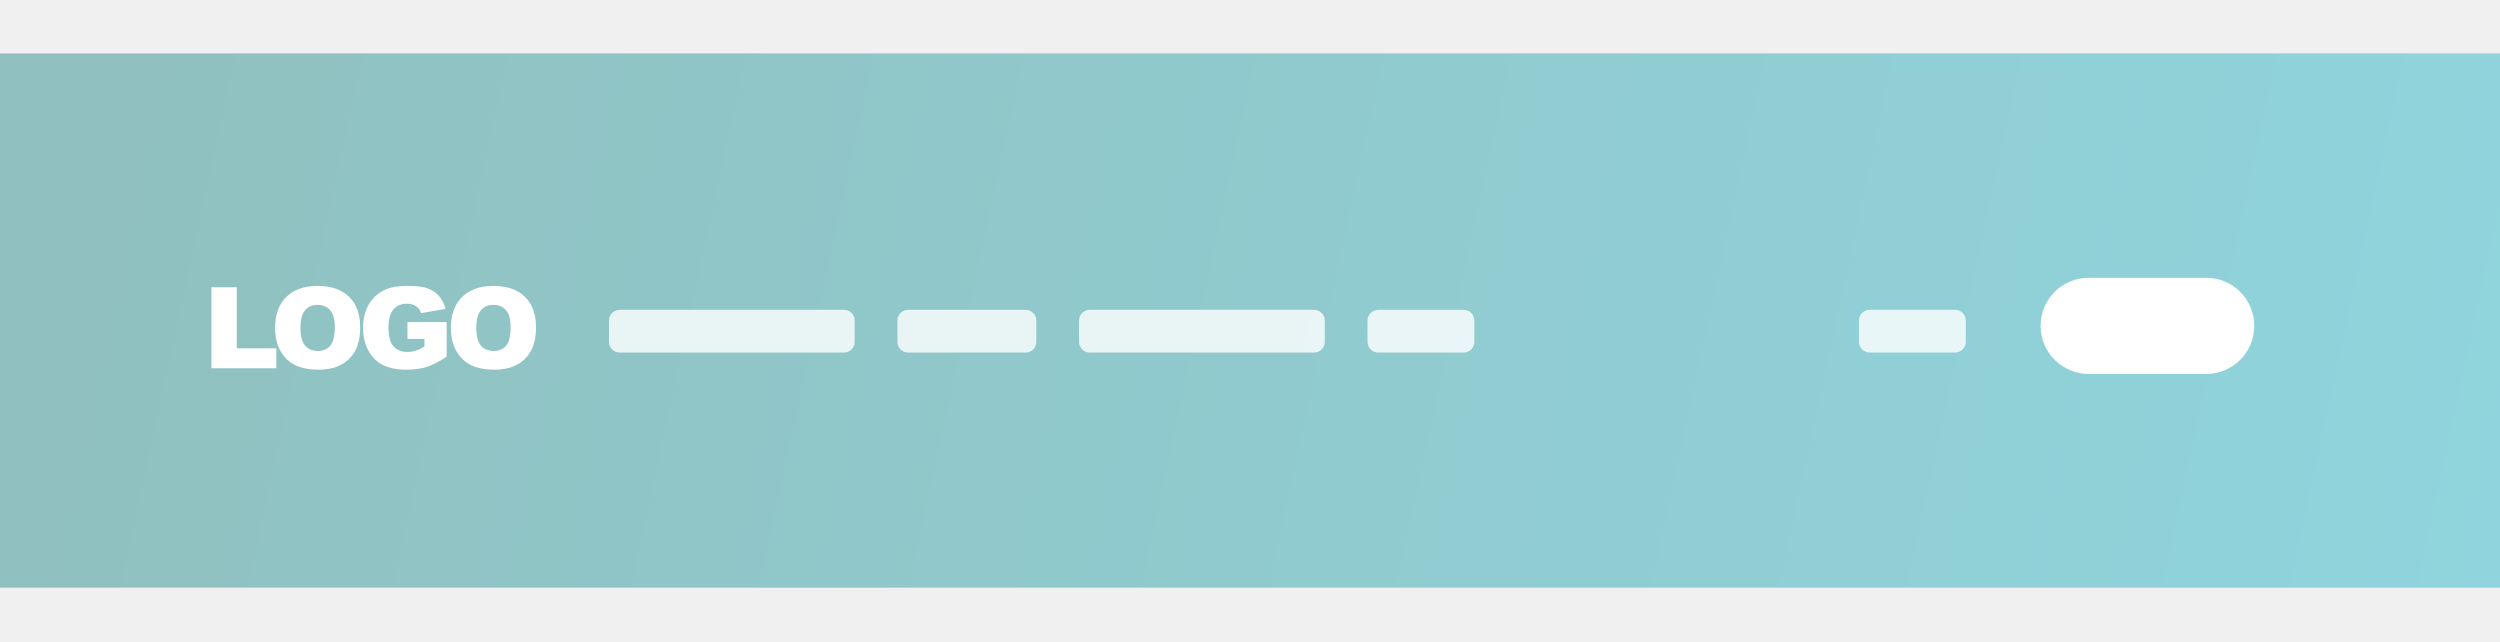
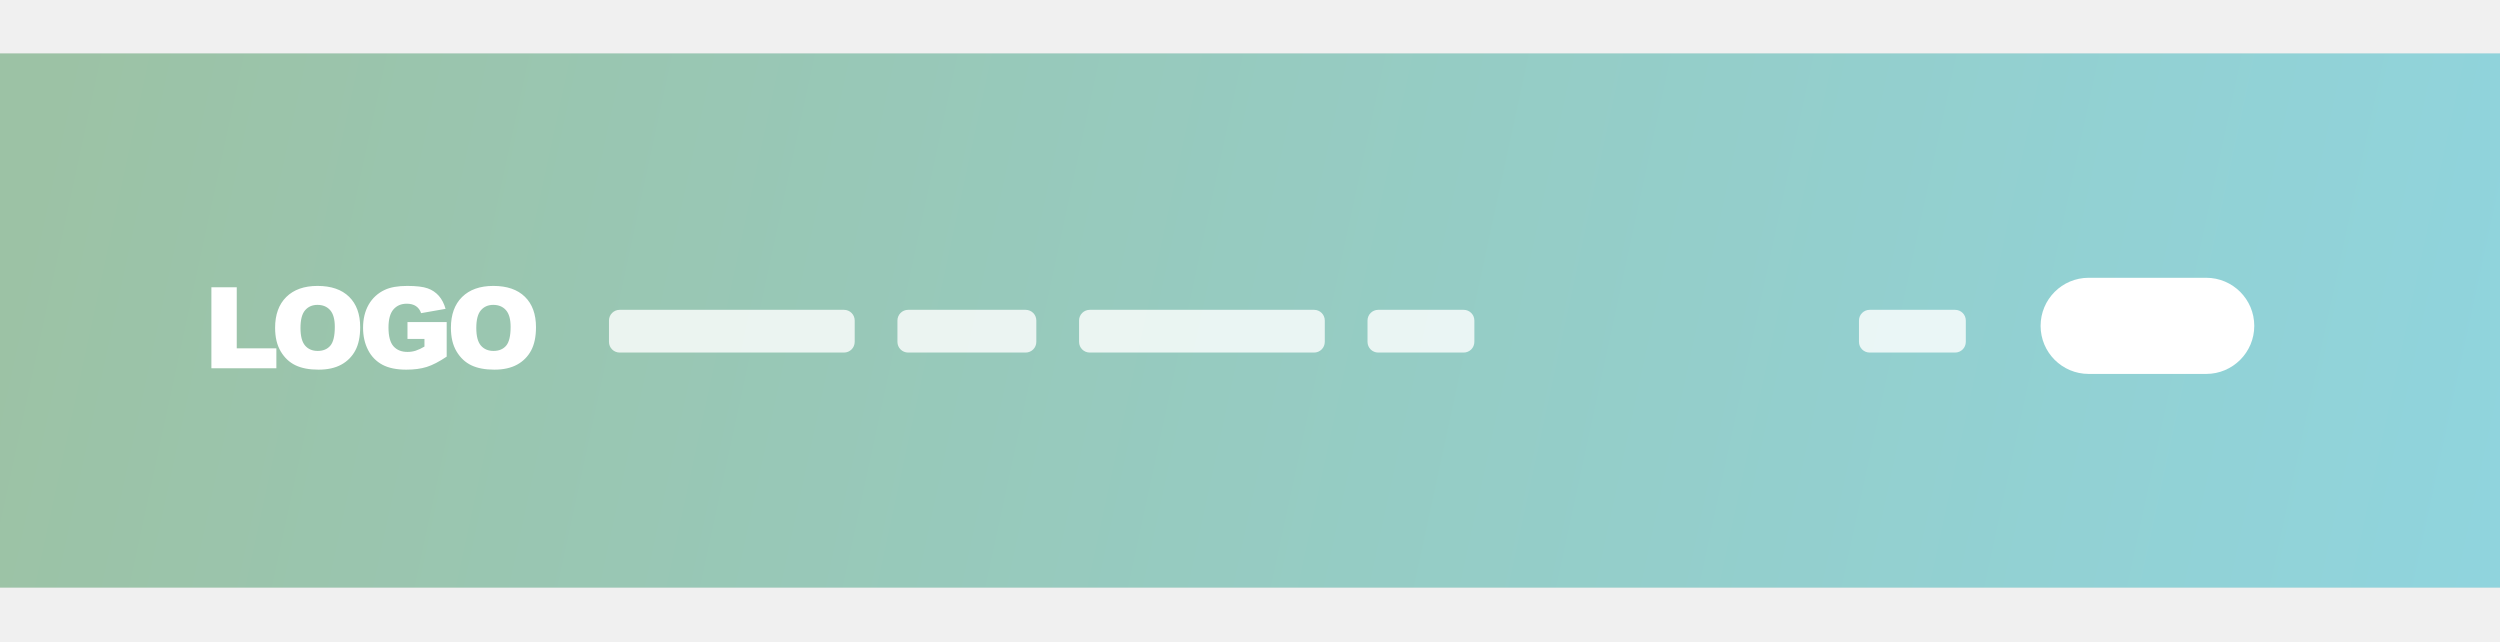
<svg xmlns="http://www.w3.org/2000/svg" xmlns:xlink="http://www.w3.org/1999/xlink" width="234" height="60" viewBox="0 0 234 60">
  <defs>
    <linearGradient id="linearGradient-1" x1="0%" x2="100%" y1="47.717%" y2="52.283%">
-       <stop offset="0%" stop-color="#00A09D" />
+       <stop offset="0%" stop-color="#28A745" />
      <stop offset="100%" stop-color="#00E2FF" />
    </linearGradient>
    <rect id="path-2" width="234" height="50" x="0" y="5" />
  </defs>
  <g fill="none" fill-rule="evenodd" class="footer_template_minimalist">
    <g class="rectangle">
      <use fill="#000" fill-opacity=".14" xlink:href="#path-2" />
      <use fill="url(#linearGradient-1)" fill-opacity=".3" xlink:href="#path-2" />
    </g>
    <g fill="#FFF" class="group_2" transform="translate(19 23)">
      <g class="group" opacity=".804" transform="translate(155 6)">
        <g class="link">
          <rect width="10" height="4" class="rectangle" rx="1" />
        </g>
      </g>
      <g class="group" opacity=".804" transform="translate(109 6)">
        <g class="link">
          <rect width="10" height="4" class="rectangle" rx="1" />
        </g>
      </g>
      <g class="group" opacity=".804" transform="translate(38 6)">
        <rect width="23" height="4" class="rectangle" rx="1" />
      </g>
      <g class="group" opacity=".804" transform="translate(65 6)">
        <g class="link">
          <rect width="13" height="4" class="rectangle" rx="1" />
        </g>
      </g>
      <g class="group" opacity=".804" transform="translate(82 6)">
        <rect width="23" height="4" class="rectangle" rx="1" />
      </g>
      <rect width="20" height="9" class="rectangle" rx="4.5" transform="translate(172 3)" />
      <g fill-rule="nonzero" class="group">
        <g class="logo_ver">
          <path d="M6.868 11.47V9.605H3.16V3.891H.786v7.58h6.082zm3.945.13c.852 0 1.565-.158 2.136-.473a3.21 3.21 0 0 0 1.31-1.324c.303-.567.454-1.293.454-2.179 0-1.22-.346-2.169-1.038-2.846-.692-.677-1.677-1.016-2.957-1.016-1.247 0-2.22.345-2.92 1.034-.699.69-1.048 1.653-1.048 2.89 0 .886.176 1.624.53 2.213.352.59.813 1.02 1.38 1.292.569.273 1.286.409 2.153.409zm-.079-1.753c-.496 0-.889-.167-1.177-.501-.288-.335-.432-.884-.432-1.65 0-.772.145-1.325.435-1.66.29-.333.674-.5 1.153-.5.5 0 .896.164 1.188.493.291.33.437.85.437 1.564 0 .848-.14 1.436-.42 1.763-.279.327-.674.491-1.184.491zm8.291 1.753c.741 0 1.381-.085 1.921-.256.54-.17 1.162-.492 1.864-.964V7.148h-3.67v1.577h1.589v.714a4.133 4.133 0 0 1-.828.388 2.52 2.52 0 0 1-.76.113c-.56 0-.996-.176-1.309-.527-.312-.352-.469-.938-.469-1.758 0-.772.155-1.336.464-1.693.31-.357.724-.535 1.245-.535.35 0 .637.076.863.227.225.152.385.37.48.657l2.29-.403c-.14-.49-.348-.894-.626-1.213a2.475 2.475 0 0 0-1.049-.705c-.42-.152-1.056-.228-1.905-.228-.881 0-1.582.122-2.103.367a3.343 3.343 0 0 0-1.52 1.393c-.346.612-.519 1.332-.519 2.159 0 .786.158 1.482.474 2.089a3.17 3.17 0 0 0 1.337 1.37c.575.306 1.319.46 2.231.46zm8.244 0c.853 0 1.565-.158 2.136-.473a3.21 3.21 0 0 0 1.31-1.324c.303-.567.454-1.293.454-2.179 0-1.22-.346-2.169-1.038-2.846-.692-.677-1.677-1.016-2.957-1.016-1.247 0-2.22.345-2.92 1.034-.699.69-1.048 1.653-1.048 2.89 0 .886.176 1.624.53 2.213.352.59.813 1.02 1.38 1.292.569.273 1.286.409 2.153.409zm-.079-1.753c-.496 0-.888-.167-1.177-.501-.288-.335-.432-.884-.432-1.65 0-.772.145-1.325.435-1.66.29-.333.674-.5 1.153-.5.5 0 .896.164 1.188.493.292.33.437.85.437 1.564 0 .848-.14 1.436-.419 1.763-.28.327-.675.491-1.185.491z" class="logo" />
        </g>
      </g>
    </g>
  </g>
</svg>
